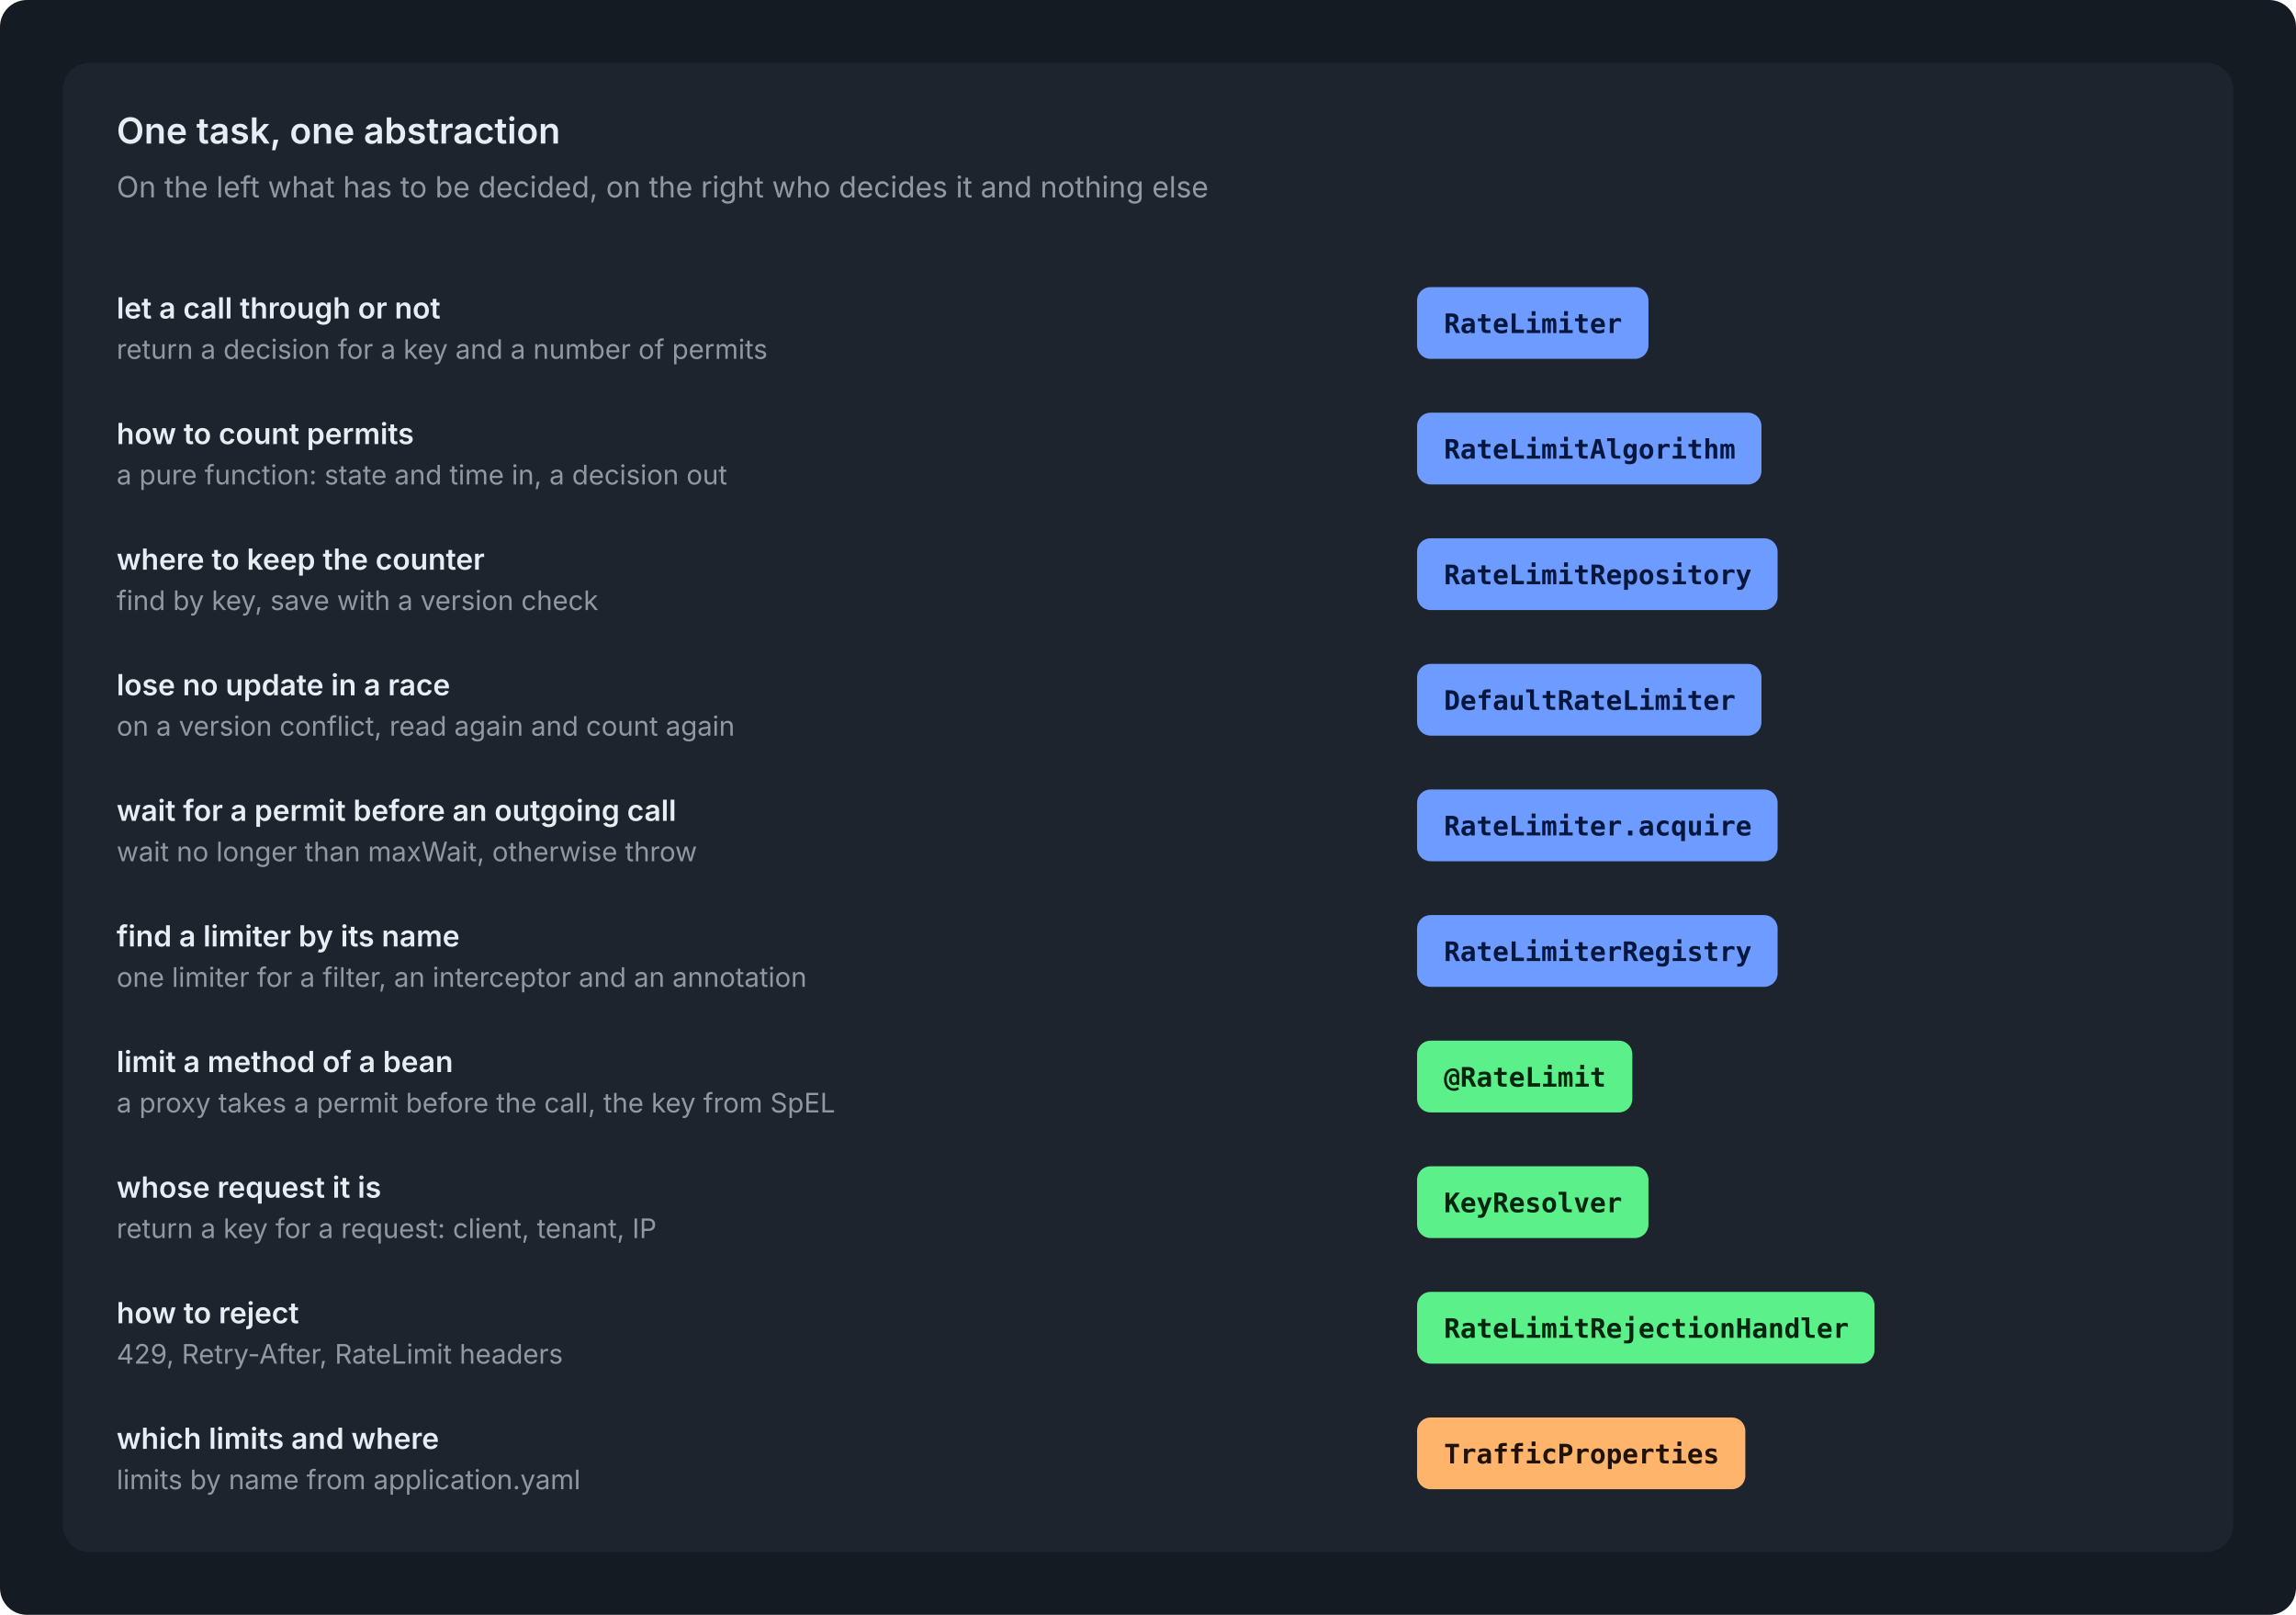
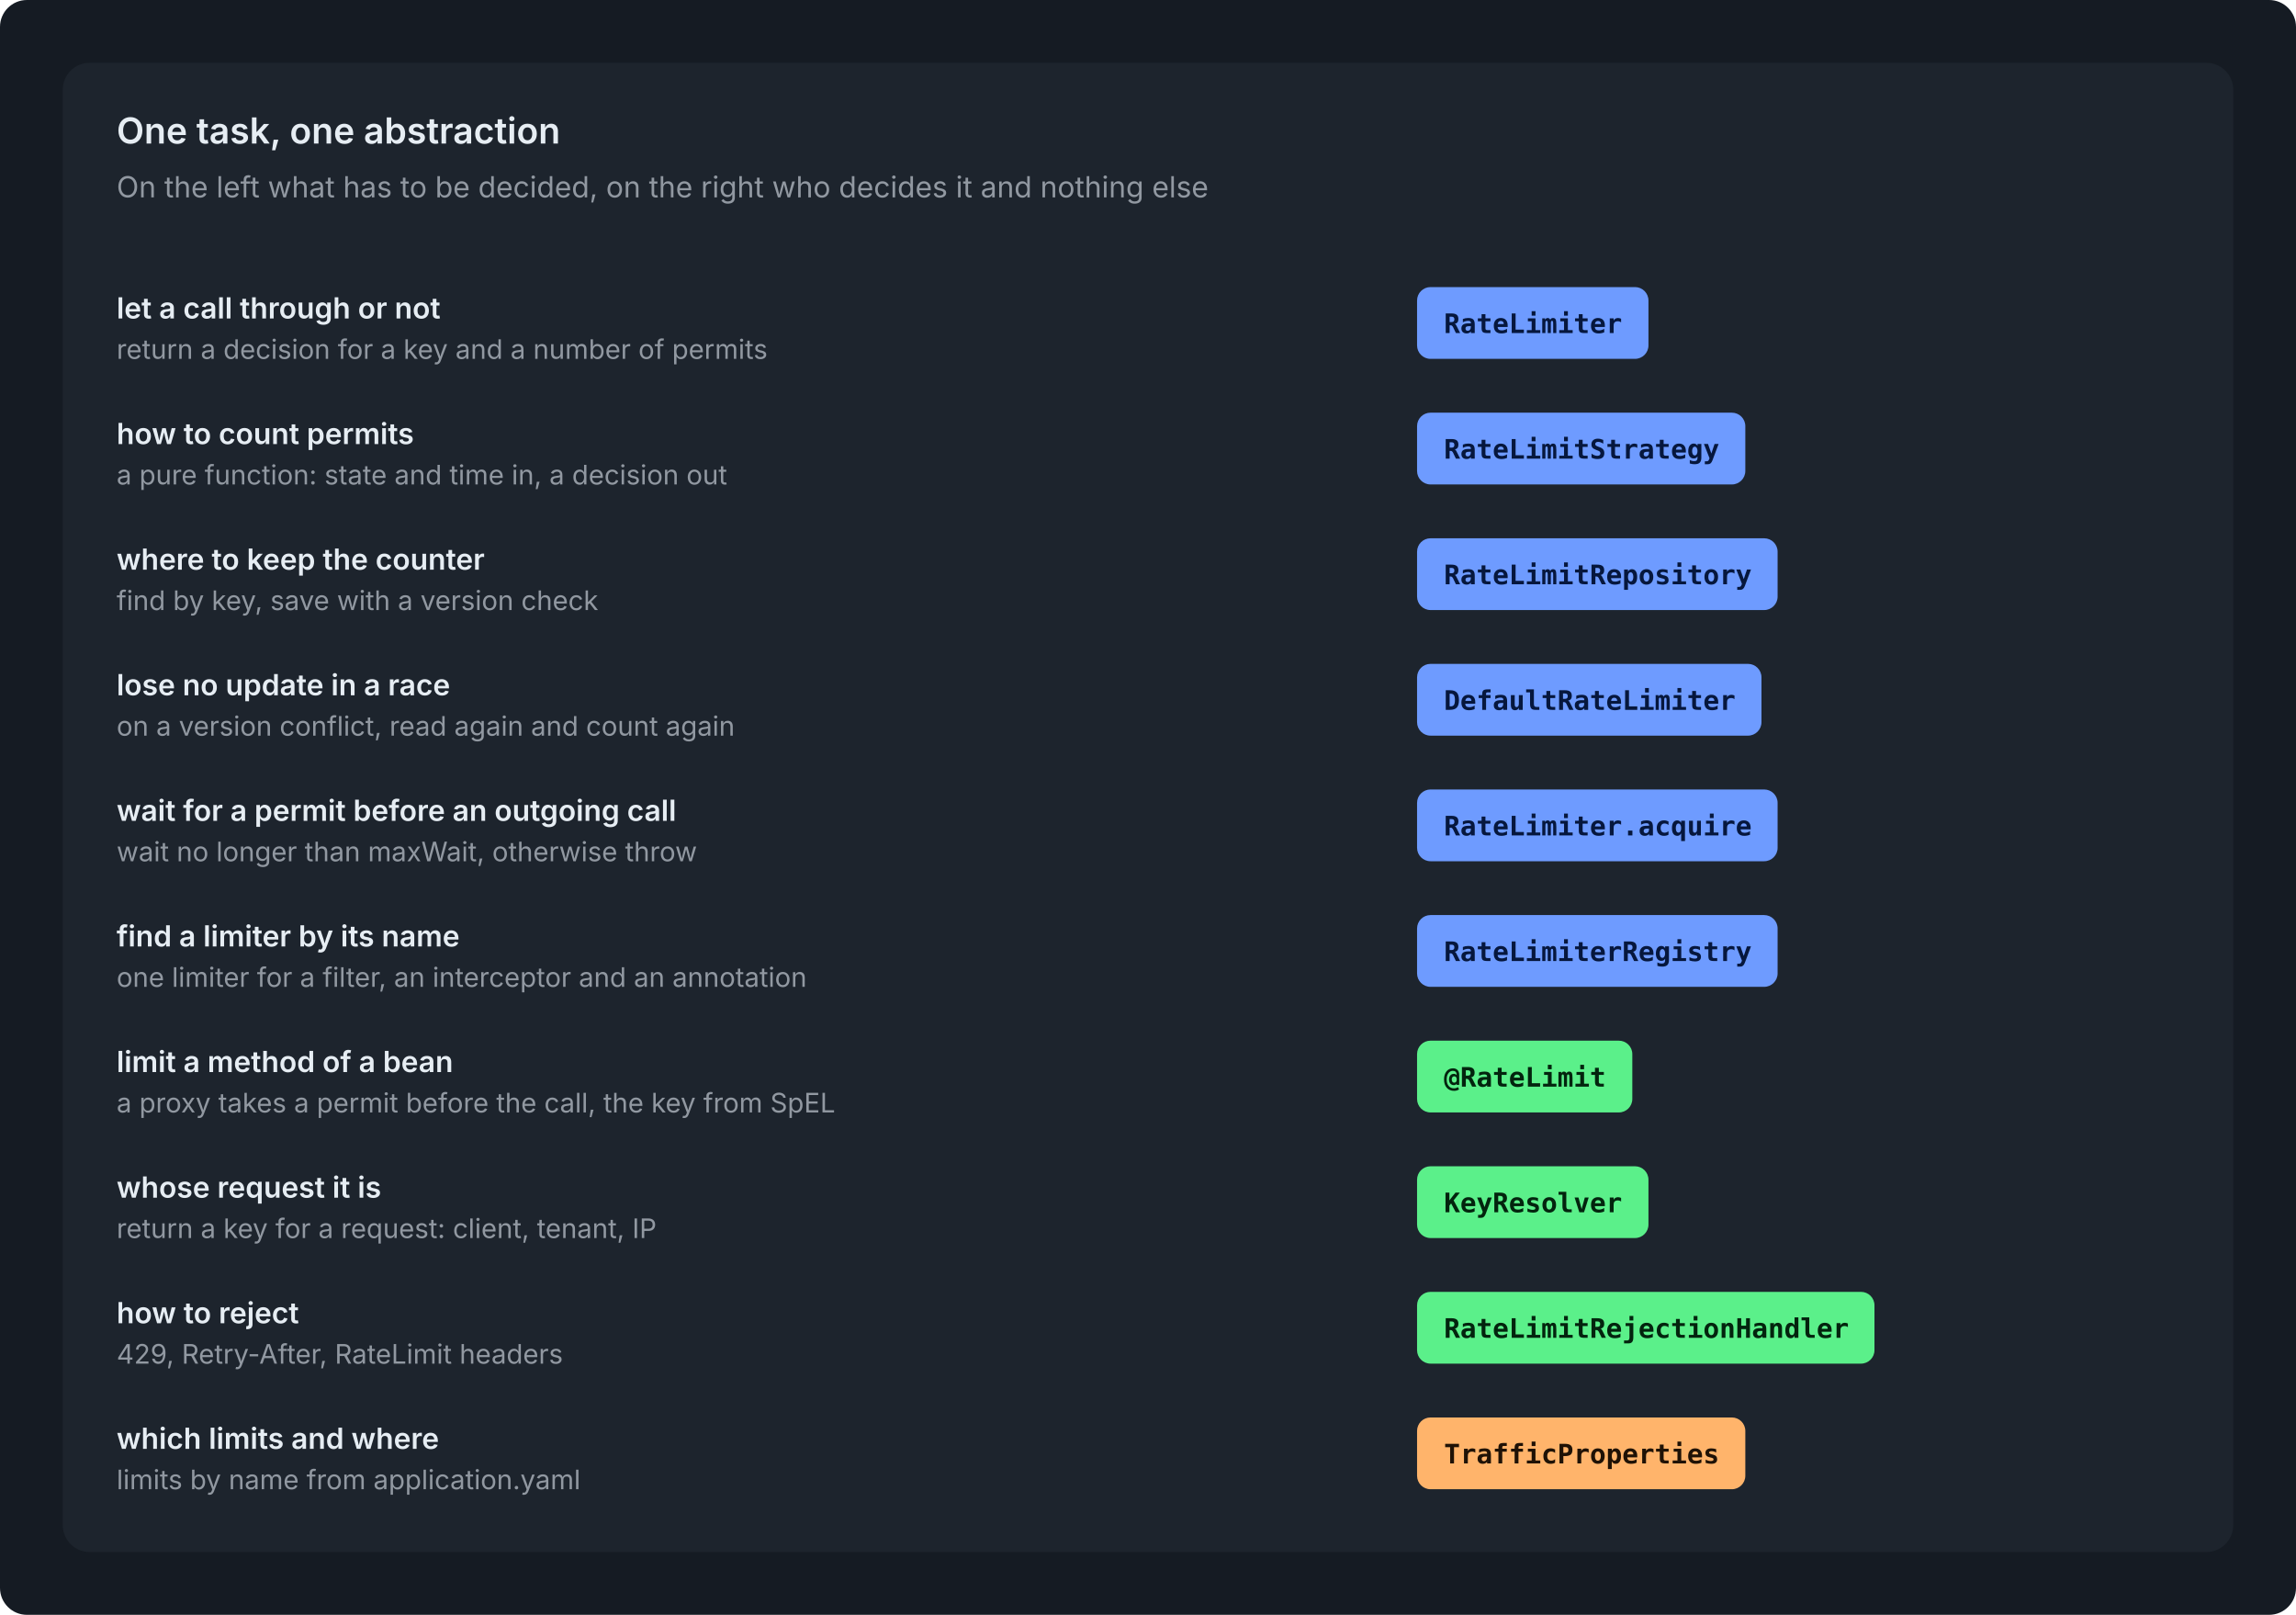
<svg xmlns="http://www.w3.org/2000/svg" viewBox="0 0 1024 720" width="1024" height="720" role="img">
  <rect width="1024" height="720" rx="12" fill="#151B23" />
  <g transform="translate(12,12)">
    <rect x="16" y="16" width="968" height="664" rx="12" fill="#1D242D" />
    <text x="40.0" y="52.0" font-family="-apple-system, BlinkMacSystemFont, 'Segoe UI', Inter, Helvetica, Arial, sans-serif" font-size="16" font-weight="600" fill="#E6EDF3" text-anchor="start">One task, one abstraction</text>
    <text x="40.0" y="76.0" font-family="-apple-system, BlinkMacSystemFont, 'Segoe UI', Inter, Helvetica, Arial, sans-serif" font-size="13" font-weight="400" fill="#9198A1" text-anchor="start">On the left what has to be decided, on the right who decides it and nothing else</text>
    <text x="40.0" y="130.0" font-family="-apple-system, BlinkMacSystemFont, 'Segoe UI', Inter, Helvetica, Arial, sans-serif" font-size="13" font-weight="600" fill="#E6EDF3" text-anchor="start">let a call through or not</text>
    <text x="40.0" y="148.0" font-family="-apple-system, BlinkMacSystemFont, 'Segoe UI', Inter, Helvetica, Arial, sans-serif" font-size="12" font-weight="400" fill="#9198A1" text-anchor="start">return a decision for a key and a number of permits</text>
    <rect x="620.0" y="116.0" width="103.2" height="32.0" rx="6" fill="#6E9BFF" />
    <text x="632.0" y="136.5" font-family="ui-monospace, SFMono-Regular, 'SF Mono', Menlo, Consolas, monospace" font-size="12" font-weight="600" fill="#06173D" text-anchor="start">RateLimiter</text>
    <text x="40.0" y="186.0" font-family="-apple-system, BlinkMacSystemFont, 'Segoe UI', Inter, Helvetica, Arial, sans-serif" font-size="13" font-weight="600" fill="#E6EDF3" text-anchor="start">how to count permits</text>
    <text x="40.0" y="204.0" font-family="-apple-system, BlinkMacSystemFont, 'Segoe UI', Inter, Helvetica, Arial, sans-serif" font-size="12" font-weight="400" fill="#9198A1" text-anchor="start">a pure function: state and time in, a decision out</text>
-     <rect x="620.0" y="172.0" width="153.6" height="32.0" rx="6" fill="#6E9BFF" />
-     <text x="632.0" y="192.5" font-family="ui-monospace, SFMono-Regular, 'SF Mono', Menlo, Consolas, monospace" font-size="12" font-weight="600" fill="#06173D" text-anchor="start">RateLimitAlgorithm</text>
+     <rect x="620.0" y="172.0" width="146.4" height="32.0" rx="6" fill="#6E9BFF" />
+     <text x="632.0" y="192.5" font-family="ui-monospace, SFMono-Regular, 'SF Mono', Menlo, Consolas, monospace" font-size="12" font-weight="600" fill="#06173D" text-anchor="start">RateLimitStrategy</text>
    <text x="40.0" y="242.0" font-family="-apple-system, BlinkMacSystemFont, 'Segoe UI', Inter, Helvetica, Arial, sans-serif" font-size="13" font-weight="600" fill="#E6EDF3" text-anchor="start">where to keep the counter</text>
    <text x="40.0" y="260.0" font-family="-apple-system, BlinkMacSystemFont, 'Segoe UI', Inter, Helvetica, Arial, sans-serif" font-size="12" font-weight="400" fill="#9198A1" text-anchor="start">find by key, save with a version check</text>
    <rect x="620.0" y="228.0" width="160.8" height="32.0" rx="6" fill="#6E9BFF" />
    <text x="632.0" y="248.5" font-family="ui-monospace, SFMono-Regular, 'SF Mono', Menlo, Consolas, monospace" font-size="12" font-weight="600" fill="#06173D" text-anchor="start">RateLimitRepository</text>
    <text x="40.0" y="298.0" font-family="-apple-system, BlinkMacSystemFont, 'Segoe UI', Inter, Helvetica, Arial, sans-serif" font-size="13" font-weight="600" fill="#E6EDF3" text-anchor="start">lose no update in a race</text>
    <text x="40.0" y="316.0" font-family="-apple-system, BlinkMacSystemFont, 'Segoe UI', Inter, Helvetica, Arial, sans-serif" font-size="12" font-weight="400" fill="#9198A1" text-anchor="start">on a version conflict, read again and count again</text>
    <rect x="620.0" y="284.0" width="153.6" height="32.0" rx="6" fill="#6E9BFF" />
    <text x="632.0" y="304.5" font-family="ui-monospace, SFMono-Regular, 'SF Mono', Menlo, Consolas, monospace" font-size="12" font-weight="600" fill="#06173D" text-anchor="start">DefaultRateLimiter</text>
    <text x="40.0" y="354.0" font-family="-apple-system, BlinkMacSystemFont, 'Segoe UI', Inter, Helvetica, Arial, sans-serif" font-size="13" font-weight="600" fill="#E6EDF3" text-anchor="start">wait for a permit before an outgoing call</text>
    <text x="40.0" y="372.0" font-family="-apple-system, BlinkMacSystemFont, 'Segoe UI', Inter, Helvetica, Arial, sans-serif" font-size="12" font-weight="400" fill="#9198A1" text-anchor="start">wait no longer than maxWait, otherwise throw</text>
    <rect x="620.0" y="340.0" width="160.8" height="32.0" rx="6" fill="#6E9BFF" />
    <text x="632.0" y="360.5" font-family="ui-monospace, SFMono-Regular, 'SF Mono', Menlo, Consolas, monospace" font-size="12" font-weight="600" fill="#06173D" text-anchor="start">RateLimiter.acquire</text>
    <text x="40.0" y="410.0" font-family="-apple-system, BlinkMacSystemFont, 'Segoe UI', Inter, Helvetica, Arial, sans-serif" font-size="13" font-weight="600" fill="#E6EDF3" text-anchor="start">find a limiter by its name</text>
    <text x="40.0" y="428.0" font-family="-apple-system, BlinkMacSystemFont, 'Segoe UI', Inter, Helvetica, Arial, sans-serif" font-size="12" font-weight="400" fill="#9198A1" text-anchor="start">one limiter for a filter, an interceptor and an annotation</text>
    <rect x="620.0" y="396.0" width="160.8" height="32.0" rx="6" fill="#6E9BFF" />
    <text x="632.0" y="416.5" font-family="ui-monospace, SFMono-Regular, 'SF Mono', Menlo, Consolas, monospace" font-size="12" font-weight="600" fill="#06173D" text-anchor="start">RateLimiterRegistry</text>
    <text x="40.0" y="466.0" font-family="-apple-system, BlinkMacSystemFont, 'Segoe UI', Inter, Helvetica, Arial, sans-serif" font-size="13" font-weight="600" fill="#E6EDF3" text-anchor="start">limit a method of a bean</text>
    <text x="40.0" y="484.0" font-family="-apple-system, BlinkMacSystemFont, 'Segoe UI', Inter, Helvetica, Arial, sans-serif" font-size="12" font-weight="400" fill="#9198A1" text-anchor="start">a proxy takes a permit before the call, the key from SpEL</text>
    <rect x="620.0" y="452.0" width="96.0" height="32.0" rx="6" fill="#5BF08A" />
    <text x="632.0" y="472.5" font-family="ui-monospace, SFMono-Regular, 'SF Mono', Menlo, Consolas, monospace" font-size="12" font-weight="600" fill="#03240E" text-anchor="start">@RateLimit</text>
    <text x="40.0" y="522.0" font-family="-apple-system, BlinkMacSystemFont, 'Segoe UI', Inter, Helvetica, Arial, sans-serif" font-size="13" font-weight="600" fill="#E6EDF3" text-anchor="start">whose request it is</text>
    <text x="40.0" y="540.0" font-family="-apple-system, BlinkMacSystemFont, 'Segoe UI', Inter, Helvetica, Arial, sans-serif" font-size="12" font-weight="400" fill="#9198A1" text-anchor="start">return a key for a request: client, tenant, IP</text>
    <rect x="620.0" y="508.0" width="103.2" height="32.0" rx="6" fill="#5BF08A" />
    <text x="632.0" y="528.5" font-family="ui-monospace, SFMono-Regular, 'SF Mono', Menlo, Consolas, monospace" font-size="12" font-weight="600" fill="#03240E" text-anchor="start">KeyResolver</text>
    <text x="40.0" y="578.0" font-family="-apple-system, BlinkMacSystemFont, 'Segoe UI', Inter, Helvetica, Arial, sans-serif" font-size="13" font-weight="600" fill="#E6EDF3" text-anchor="start">how to reject</text>
    <text x="40.0" y="596.0" font-family="-apple-system, BlinkMacSystemFont, 'Segoe UI', Inter, Helvetica, Arial, sans-serif" font-size="12" font-weight="400" fill="#9198A1" text-anchor="start">429, Retry-After, RateLimit headers</text>
    <rect x="620.0" y="564.0" width="204.0" height="32.0" rx="6" fill="#5BF08A" />
    <text x="632.0" y="584.5" font-family="ui-monospace, SFMono-Regular, 'SF Mono', Menlo, Consolas, monospace" font-size="12" font-weight="600" fill="#03240E" text-anchor="start">RateLimitRejectionHandler</text>
    <text x="40.0" y="634.0" font-family="-apple-system, BlinkMacSystemFont, 'Segoe UI', Inter, Helvetica, Arial, sans-serif" font-size="13" font-weight="600" fill="#E6EDF3" text-anchor="start">which limits and where</text>
    <text x="40.0" y="652.0" font-family="-apple-system, BlinkMacSystemFont, 'Segoe UI', Inter, Helvetica, Arial, sans-serif" font-size="12" font-weight="400" fill="#9198A1" text-anchor="start">limits by name from application.yaml</text>
    <rect x="620.0" y="620.0" width="146.4" height="32.0" rx="6" fill="#FFB46B" />
    <text x="632.0" y="640.5" font-family="ui-monospace, SFMono-Regular, 'SF Mono', Menlo, Consolas, monospace" font-size="12" font-weight="600" fill="#1F1206" text-anchor="start">TrafficProperties</text>
  </g>
</svg>
